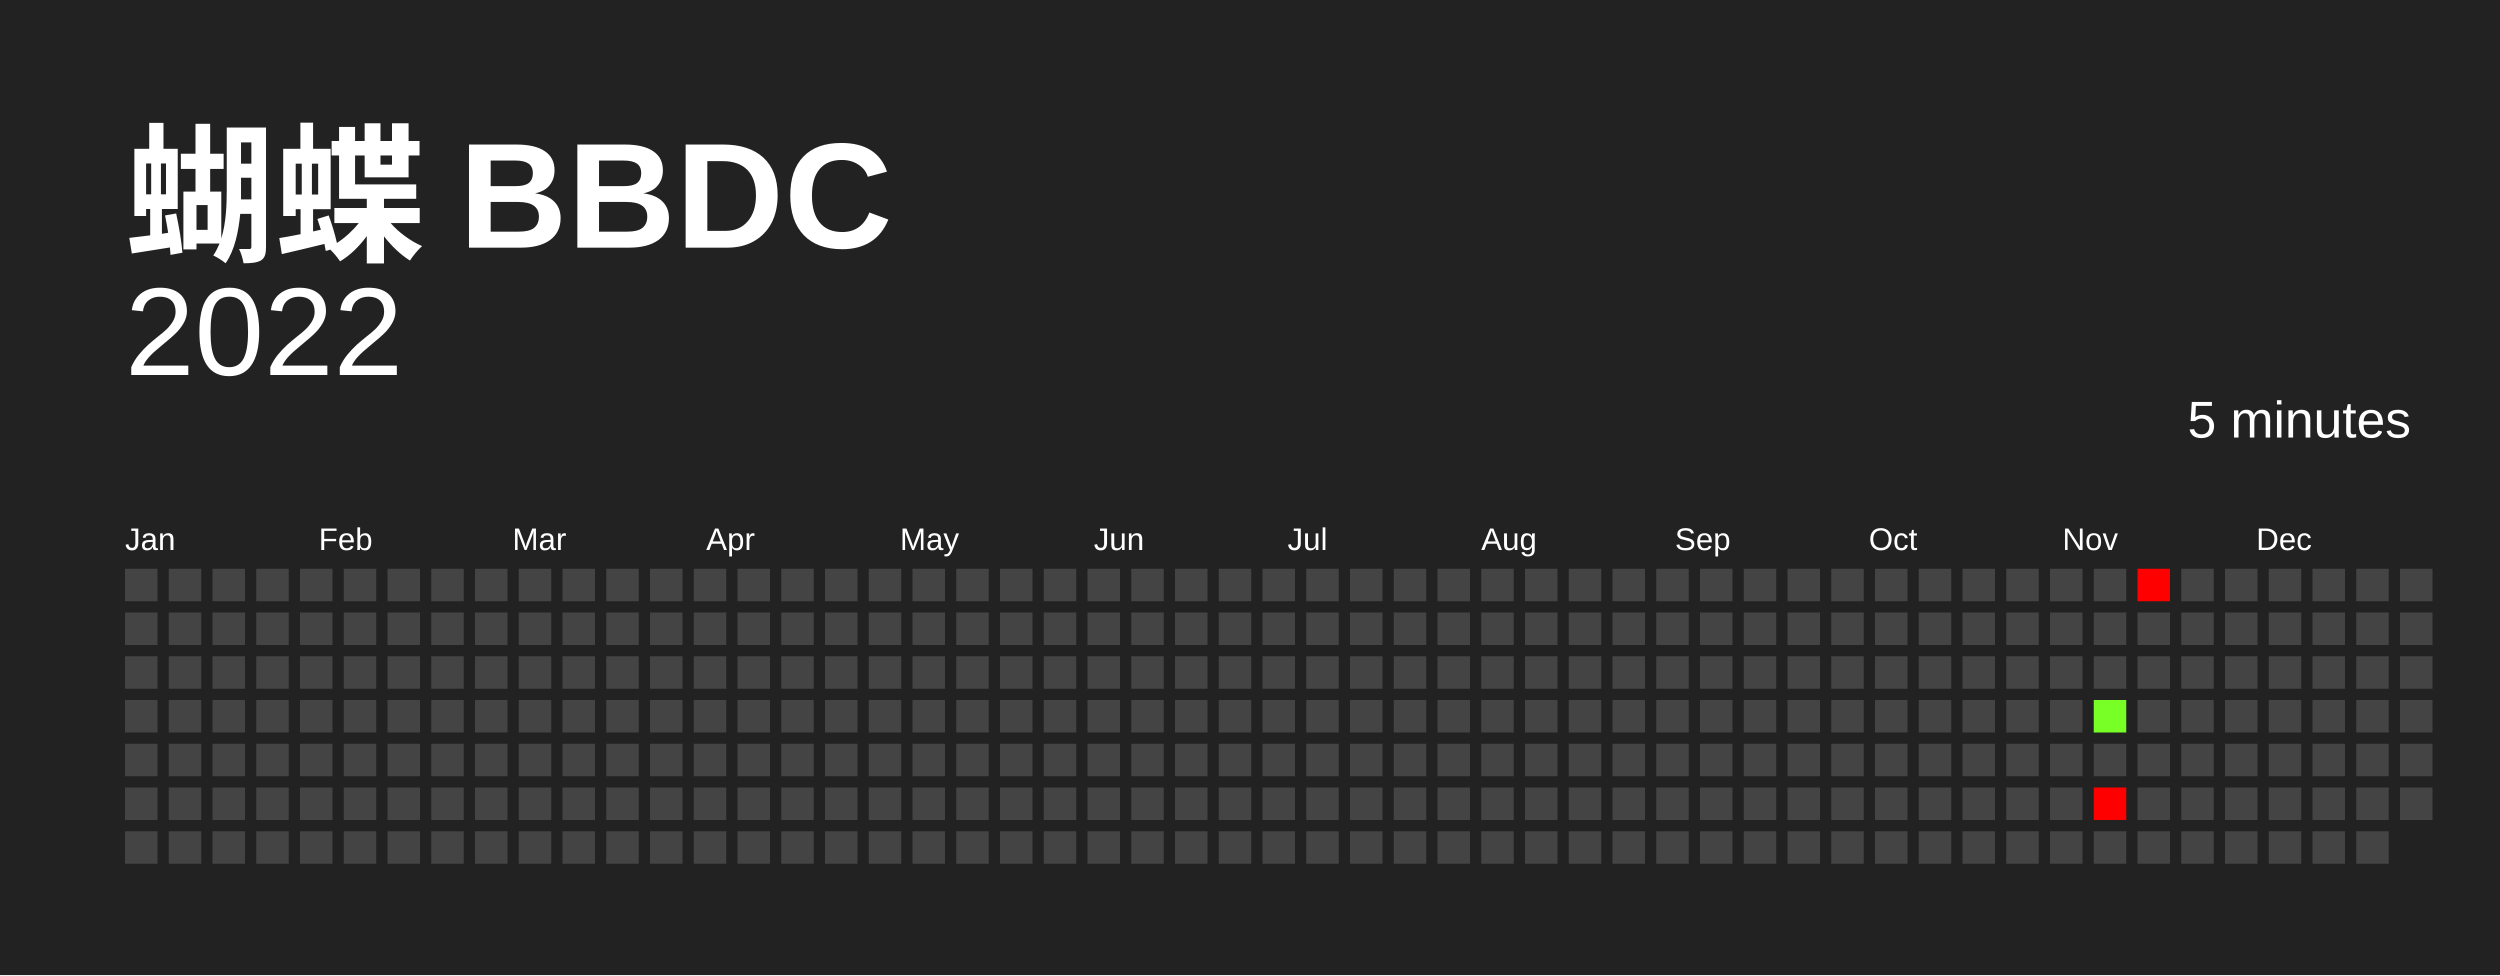
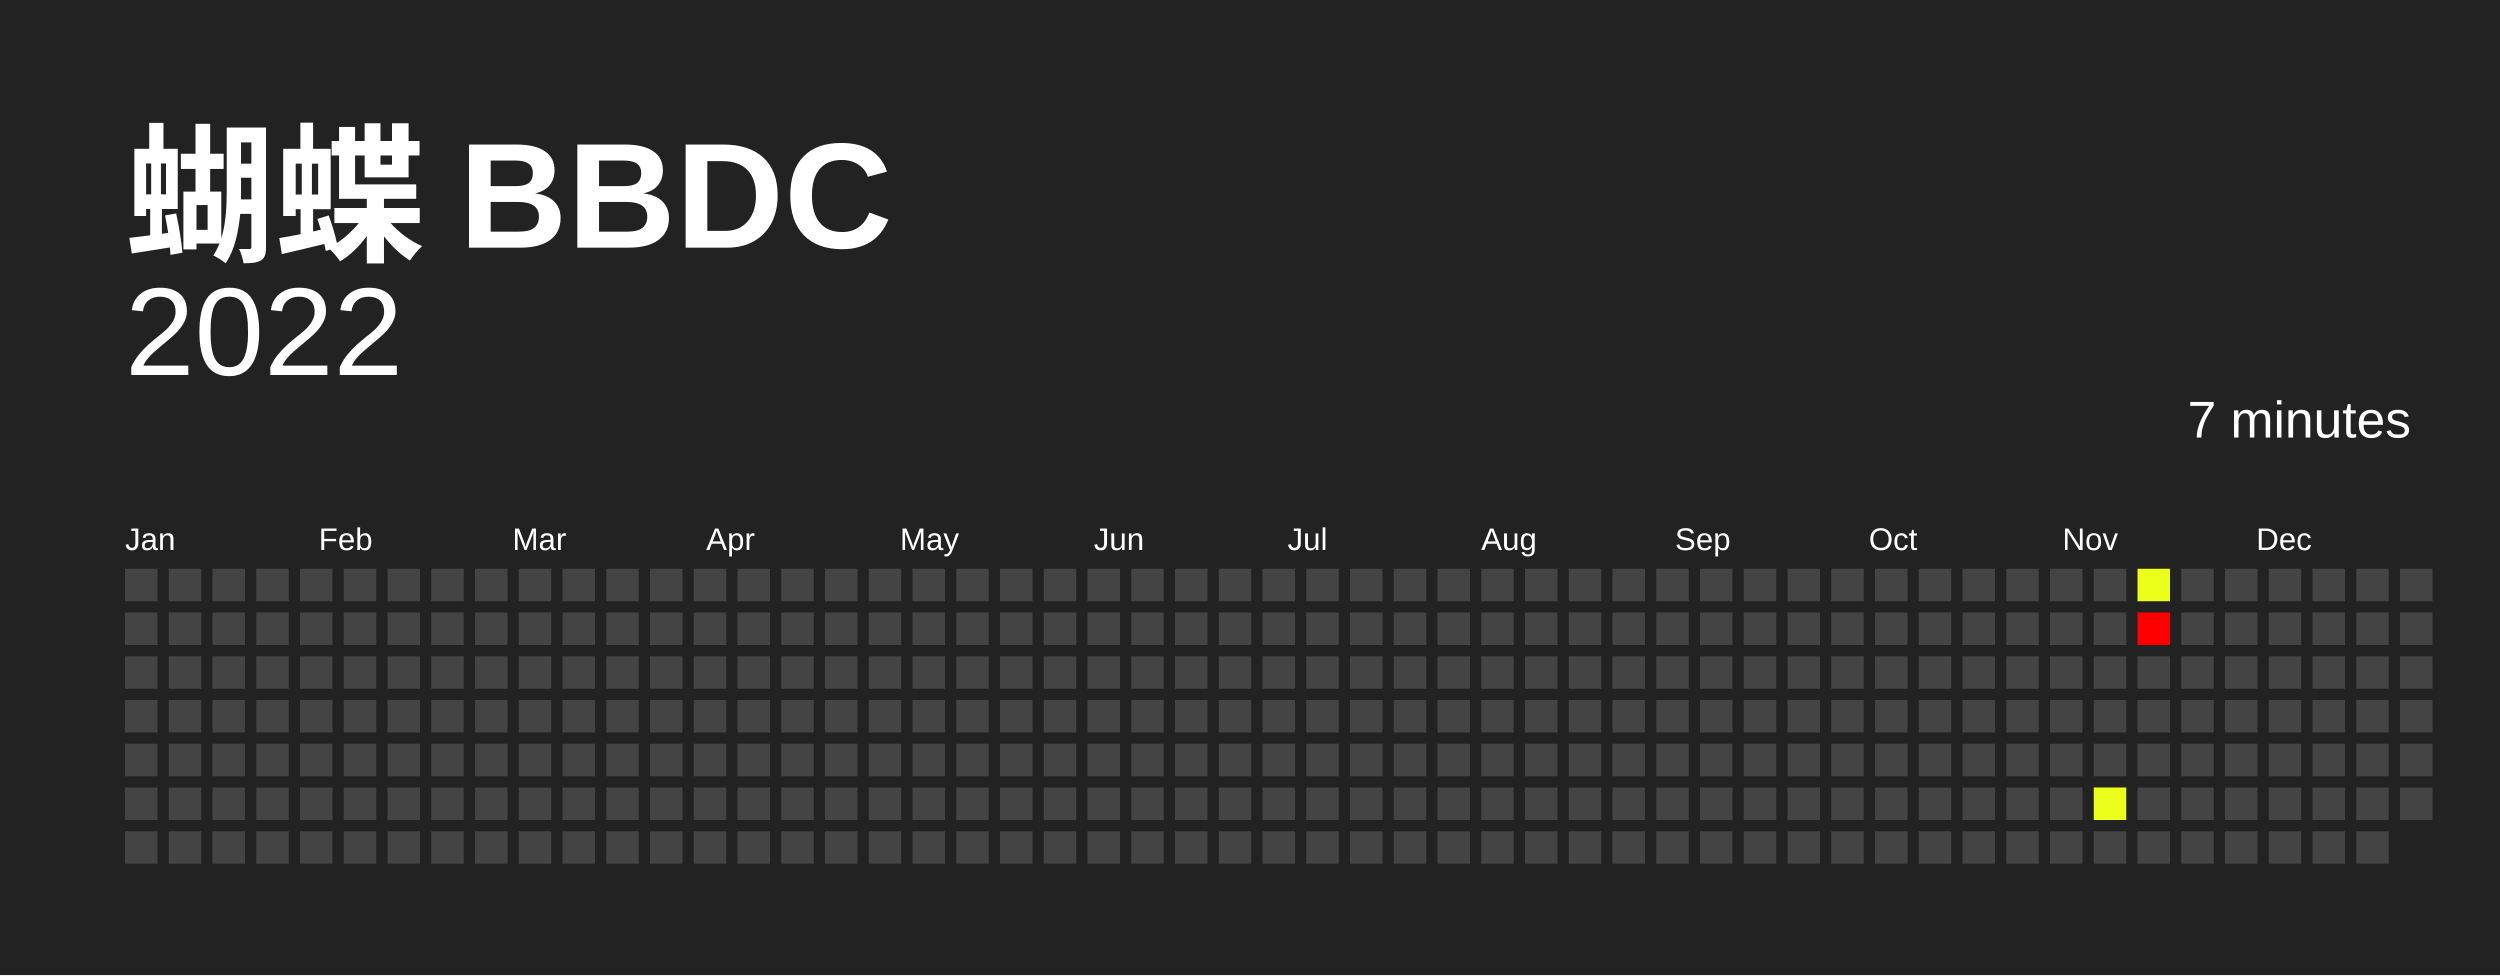
<svg xmlns="http://www.w3.org/2000/svg" baseProfile="full" height="78mm" version="1.1" viewBox="0,0,200,78" width="200mm">
  <defs />
  <rect fill="#222222" height="78" width="200" x="0" y="0" />
  <text fill="#FFFFFF" style="font-size:12px; font-family:Arial; font-weight:bold;" x="10" y="20">蝴蝶 BBDC</text>
  <text alignment-baseline="hanging" fill="#FFFFFF" style="font-size:10.0px; font-family:Arial;" x="10" y="30">2022</text>
-   <text alignment-baseline="hanging" fill="#FFFFFF" style="font-size:4.125px; font-family:Arial;" x="175" y="35">5 minutes</text>
+   <text alignment-baseline="hanging" fill="#FFFFFF" style="font-size:4.125px; font-family:Arial;" x="175" y="35">7 minutes</text>
  <text fill="#FFFFFF" style="font-size:2.5px; font-family:Arial" x="10.0" y="44">Jan</text>
  <text fill="#FFFFFF" style="font-size:2.5px; font-family:Arial" x="25.5" y="44">Feb</text>
  <text fill="#FFFFFF" style="font-size:2.5px; font-family:Arial" x="41.0" y="44">Mar</text>
  <text fill="#FFFFFF" style="font-size:2.5px; font-family:Arial" x="56.5" y="44">Apr</text>
  <text fill="#FFFFFF" style="font-size:2.5px; font-family:Arial" x="72.0" y="44">May</text>
  <text fill="#FFFFFF" style="font-size:2.5px; font-family:Arial" x="87.5" y="44">Jun</text>
  <text fill="#FFFFFF" style="font-size:2.5px; font-family:Arial" x="103.0" y="44">Jul</text>
  <text fill="#FFFFFF" style="font-size:2.5px; font-family:Arial" x="118.5" y="44">Aug</text>
  <text fill="#FFFFFF" style="font-size:2.5px; font-family:Arial" x="134.0" y="44">Sep</text>
  <text fill="#FFFFFF" style="font-size:2.5px; font-family:Arial" x="149.5" y="44">Oct</text>
  <text fill="#FFFFFF" style="font-size:2.5px; font-family:Arial" x="165.0" y="44">Nov</text>
  <text fill="#FFFFFF" style="font-size:2.5px; font-family:Arial" x="180.5" y="44">Dec</text>
  <rect fill="#444444" height="2.6" width="2.6" x="10.0" y="45.5" />
  <rect fill="#444444" height="2.6" width="2.6" x="10.0" y="49.0" />
  <rect fill="#444444" height="2.6" width="2.6" x="10.0" y="52.5" />
  <rect fill="#444444" height="2.6" width="2.6" x="10.0" y="56.0" />
  <rect fill="#444444" height="2.6" width="2.6" x="10.0" y="59.5" />
  <rect fill="#444444" height="2.6" width="2.6" x="10.0" y="63.0" />
  <rect fill="#444444" height="2.6" width="2.6" x="10.0" y="66.5" />
  <rect fill="#444444" height="2.6" width="2.6" x="13.5" y="45.5" />
  <rect fill="#444444" height="2.6" width="2.6" x="13.5" y="49.0" />
  <rect fill="#444444" height="2.6" width="2.6" x="13.5" y="52.5" />
  <rect fill="#444444" height="2.6" width="2.6" x="13.5" y="56.0" />
  <rect fill="#444444" height="2.6" width="2.6" x="13.5" y="59.5" />
  <rect fill="#444444" height="2.6" width="2.6" x="13.5" y="63.0" />
  <rect fill="#444444" height="2.6" width="2.6" x="13.5" y="66.5" />
  <rect fill="#444444" height="2.6" width="2.6" x="17.0" y="45.5" />
  <rect fill="#444444" height="2.6" width="2.6" x="17.0" y="49.0" />
  <rect fill="#444444" height="2.6" width="2.6" x="17.0" y="52.5" />
  <rect fill="#444444" height="2.6" width="2.6" x="17.0" y="56.0" />
  <rect fill="#444444" height="2.6" width="2.6" x="17.0" y="59.5" />
  <rect fill="#444444" height="2.6" width="2.6" x="17.0" y="63.0" />
  <rect fill="#444444" height="2.6" width="2.6" x="17.0" y="66.5" />
  <rect fill="#444444" height="2.6" width="2.6" x="20.5" y="45.5" />
  <rect fill="#444444" height="2.6" width="2.6" x="20.5" y="49.0" />
  <rect fill="#444444" height="2.6" width="2.6" x="20.5" y="52.5" />
  <rect fill="#444444" height="2.6" width="2.6" x="20.5" y="56.0" />
  <rect fill="#444444" height="2.6" width="2.6" x="20.5" y="59.5" />
  <rect fill="#444444" height="2.6" width="2.6" x="20.5" y="63.0" />
  <rect fill="#444444" height="2.6" width="2.6" x="20.5" y="66.5" />
  <rect fill="#444444" height="2.6" width="2.6" x="24.0" y="45.5" />
  <rect fill="#444444" height="2.6" width="2.6" x="24.0" y="49.0" />
  <rect fill="#444444" height="2.6" width="2.6" x="24.0" y="52.5" />
  <rect fill="#444444" height="2.6" width="2.6" x="24.0" y="56.0" />
  <rect fill="#444444" height="2.6" width="2.6" x="24.0" y="59.5" />
  <rect fill="#444444" height="2.6" width="2.6" x="24.0" y="63.0" />
  <rect fill="#444444" height="2.6" width="2.6" x="24.0" y="66.5" />
  <rect fill="#444444" height="2.6" width="2.6" x="27.5" y="45.5" />
  <rect fill="#444444" height="2.6" width="2.6" x="27.5" y="49.0" />
  <rect fill="#444444" height="2.6" width="2.6" x="27.5" y="52.5" />
  <rect fill="#444444" height="2.6" width="2.6" x="27.5" y="56.0" />
  <rect fill="#444444" height="2.6" width="2.6" x="27.5" y="59.5" />
  <rect fill="#444444" height="2.6" width="2.6" x="27.5" y="63.0" />
  <rect fill="#444444" height="2.6" width="2.6" x="27.5" y="66.5" />
  <rect fill="#444444" height="2.6" width="2.6" x="31.0" y="45.5" />
  <rect fill="#444444" height="2.6" width="2.6" x="31.0" y="49.0" />
  <rect fill="#444444" height="2.6" width="2.6" x="31.0" y="52.5" />
  <rect fill="#444444" height="2.6" width="2.6" x="31.0" y="56.0" />
  <rect fill="#444444" height="2.6" width="2.6" x="31.0" y="59.5" />
  <rect fill="#444444" height="2.6" width="2.6" x="31.0" y="63.0" />
  <rect fill="#444444" height="2.6" width="2.6" x="31.0" y="66.5" />
  <rect fill="#444444" height="2.6" width="2.6" x="34.5" y="45.5" />
  <rect fill="#444444" height="2.6" width="2.6" x="34.5" y="49.0" />
  <rect fill="#444444" height="2.6" width="2.6" x="34.5" y="52.5" />
  <rect fill="#444444" height="2.6" width="2.6" x="34.5" y="56.0" />
  <rect fill="#444444" height="2.6" width="2.6" x="34.5" y="59.5" />
  <rect fill="#444444" height="2.6" width="2.6" x="34.5" y="63.0" />
  <rect fill="#444444" height="2.6" width="2.6" x="34.5" y="66.5" />
  <rect fill="#444444" height="2.6" width="2.6" x="38.0" y="45.5" />
  <rect fill="#444444" height="2.6" width="2.6" x="38.0" y="49.0" />
  <rect fill="#444444" height="2.6" width="2.6" x="38.0" y="52.5" />
  <rect fill="#444444" height="2.6" width="2.6" x="38.0" y="56.0" />
  <rect fill="#444444" height="2.6" width="2.6" x="38.0" y="59.5" />
  <rect fill="#444444" height="2.6" width="2.6" x="38.0" y="63.0" />
  <rect fill="#444444" height="2.6" width="2.6" x="38.0" y="66.5" />
  <rect fill="#444444" height="2.6" width="2.6" x="41.5" y="45.5" />
  <rect fill="#444444" height="2.6" width="2.6" x="41.5" y="49.0" />
  <rect fill="#444444" height="2.6" width="2.6" x="41.5" y="52.5" />
  <rect fill="#444444" height="2.6" width="2.6" x="41.5" y="56.0" />
  <rect fill="#444444" height="2.6" width="2.6" x="41.5" y="59.5" />
  <rect fill="#444444" height="2.6" width="2.6" x="41.5" y="63.0" />
  <rect fill="#444444" height="2.6" width="2.6" x="41.5" y="66.5" />
  <rect fill="#444444" height="2.6" width="2.6" x="45.0" y="45.5" />
  <rect fill="#444444" height="2.6" width="2.6" x="45.0" y="49.0" />
  <rect fill="#444444" height="2.6" width="2.6" x="45.0" y="52.5" />
  <rect fill="#444444" height="2.6" width="2.6" x="45.0" y="56.0" />
  <rect fill="#444444" height="2.6" width="2.6" x="45.0" y="59.5" />
  <rect fill="#444444" height="2.6" width="2.6" x="45.0" y="63.0" />
  <rect fill="#444444" height="2.6" width="2.6" x="45.0" y="66.5" />
  <rect fill="#444444" height="2.6" width="2.6" x="48.5" y="45.5" />
  <rect fill="#444444" height="2.6" width="2.6" x="48.5" y="49.0" />
  <rect fill="#444444" height="2.6" width="2.6" x="48.5" y="52.5" />
  <rect fill="#444444" height="2.6" width="2.6" x="48.5" y="56.0" />
  <rect fill="#444444" height="2.6" width="2.6" x="48.5" y="59.5" />
  <rect fill="#444444" height="2.6" width="2.6" x="48.5" y="63.0" />
  <rect fill="#444444" height="2.6" width="2.6" x="48.5" y="66.5" />
  <rect fill="#444444" height="2.6" width="2.6" x="52.0" y="45.5" />
  <rect fill="#444444" height="2.6" width="2.6" x="52.0" y="49.0" />
  <rect fill="#444444" height="2.6" width="2.6" x="52.0" y="52.5" />
  <rect fill="#444444" height="2.6" width="2.6" x="52.0" y="56.0" />
  <rect fill="#444444" height="2.6" width="2.6" x="52.0" y="59.5" />
  <rect fill="#444444" height="2.6" width="2.6" x="52.0" y="63.0" />
  <rect fill="#444444" height="2.6" width="2.6" x="52.0" y="66.5" />
  <rect fill="#444444" height="2.6" width="2.6" x="55.5" y="45.5" />
  <rect fill="#444444" height="2.6" width="2.6" x="55.5" y="49.0" />
  <rect fill="#444444" height="2.6" width="2.6" x="55.5" y="52.5" />
  <rect fill="#444444" height="2.6" width="2.6" x="55.5" y="56.0" />
  <rect fill="#444444" height="2.6" width="2.6" x="55.5" y="59.5" />
  <rect fill="#444444" height="2.6" width="2.6" x="55.5" y="63.0" />
  <rect fill="#444444" height="2.6" width="2.6" x="55.5" y="66.5" />
  <rect fill="#444444" height="2.6" width="2.6" x="59.0" y="45.5" />
  <rect fill="#444444" height="2.6" width="2.6" x="59.0" y="49.0" />
  <rect fill="#444444" height="2.6" width="2.6" x="59.0" y="52.5" />
  <rect fill="#444444" height="2.6" width="2.6" x="59.0" y="56.0" />
  <rect fill="#444444" height="2.6" width="2.6" x="59.0" y="59.5" />
  <rect fill="#444444" height="2.6" width="2.6" x="59.0" y="63.0" />
  <rect fill="#444444" height="2.6" width="2.6" x="59.0" y="66.5" />
  <rect fill="#444444" height="2.6" width="2.6" x="62.5" y="45.5" />
  <rect fill="#444444" height="2.6" width="2.6" x="62.5" y="49.0" />
  <rect fill="#444444" height="2.6" width="2.6" x="62.5" y="52.5" />
  <rect fill="#444444" height="2.6" width="2.6" x="62.5" y="56.0" />
  <rect fill="#444444" height="2.6" width="2.6" x="62.5" y="59.5" />
  <rect fill="#444444" height="2.6" width="2.6" x="62.5" y="63.0" />
  <rect fill="#444444" height="2.6" width="2.6" x="62.5" y="66.5" />
  <rect fill="#444444" height="2.6" width="2.6" x="66.0" y="45.5" />
  <rect fill="#444444" height="2.6" width="2.6" x="66.0" y="49.0" />
  <rect fill="#444444" height="2.6" width="2.6" x="66.0" y="52.5" />
  <rect fill="#444444" height="2.6" width="2.6" x="66.0" y="56.0" />
  <rect fill="#444444" height="2.6" width="2.6" x="66.0" y="59.5" />
  <rect fill="#444444" height="2.6" width="2.6" x="66.0" y="63.0" />
  <rect fill="#444444" height="2.6" width="2.6" x="66.0" y="66.5" />
  <rect fill="#444444" height="2.6" width="2.6" x="69.5" y="45.5" />
  <rect fill="#444444" height="2.6" width="2.6" x="69.5" y="49.0" />
  <rect fill="#444444" height="2.6" width="2.6" x="69.5" y="52.5" />
  <rect fill="#444444" height="2.6" width="2.6" x="69.5" y="56.0" />
  <rect fill="#444444" height="2.6" width="2.6" x="69.5" y="59.5" />
  <rect fill="#444444" height="2.6" width="2.6" x="69.5" y="63.0" />
  <rect fill="#444444" height="2.6" width="2.6" x="69.5" y="66.5" />
  <rect fill="#444444" height="2.6" width="2.6" x="73.0" y="45.5" />
  <rect fill="#444444" height="2.6" width="2.6" x="73.0" y="49.0" />
  <rect fill="#444444" height="2.6" width="2.6" x="73.0" y="52.5" />
  <rect fill="#444444" height="2.6" width="2.6" x="73.0" y="56.0" />
  <rect fill="#444444" height="2.6" width="2.6" x="73.0" y="59.5" />
  <rect fill="#444444" height="2.6" width="2.6" x="73.0" y="63.0" />
  <rect fill="#444444" height="2.6" width="2.6" x="73.0" y="66.5" />
  <rect fill="#444444" height="2.6" width="2.6" x="76.5" y="45.5" />
  <rect fill="#444444" height="2.6" width="2.6" x="76.5" y="49.0" />
  <rect fill="#444444" height="2.6" width="2.6" x="76.5" y="52.5" />
  <rect fill="#444444" height="2.6" width="2.6" x="76.5" y="56.0" />
  <rect fill="#444444" height="2.6" width="2.6" x="76.5" y="59.5" />
  <rect fill="#444444" height="2.6" width="2.6" x="76.5" y="63.0" />
  <rect fill="#444444" height="2.6" width="2.6" x="76.5" y="66.5" />
  <rect fill="#444444" height="2.6" width="2.6" x="80.0" y="45.5" />
  <rect fill="#444444" height="2.6" width="2.6" x="80.0" y="49.0" />
  <rect fill="#444444" height="2.6" width="2.6" x="80.0" y="52.5" />
  <rect fill="#444444" height="2.6" width="2.6" x="80.0" y="56.0" />
  <rect fill="#444444" height="2.6" width="2.6" x="80.0" y="59.5" />
  <rect fill="#444444" height="2.6" width="2.6" x="80.0" y="63.0" />
  <rect fill="#444444" height="2.6" width="2.6" x="80.0" y="66.5" />
  <rect fill="#444444" height="2.6" width="2.6" x="83.5" y="45.5" />
  <rect fill="#444444" height="2.6" width="2.6" x="83.5" y="49.0" />
  <rect fill="#444444" height="2.6" width="2.6" x="83.5" y="52.5" />
  <rect fill="#444444" height="2.6" width="2.6" x="83.5" y="56.0" />
  <rect fill="#444444" height="2.6" width="2.6" x="83.5" y="59.5" />
  <rect fill="#444444" height="2.6" width="2.6" x="83.5" y="63.0" />
  <rect fill="#444444" height="2.6" width="2.6" x="83.5" y="66.5" />
  <rect fill="#444444" height="2.6" width="2.6" x="87.0" y="45.5" />
  <rect fill="#444444" height="2.6" width="2.6" x="87.0" y="49.0" />
  <rect fill="#444444" height="2.6" width="2.6" x="87.0" y="52.5" />
  <rect fill="#444444" height="2.6" width="2.6" x="87.0" y="56.0" />
  <rect fill="#444444" height="2.6" width="2.6" x="87.0" y="59.5" />
  <rect fill="#444444" height="2.6" width="2.6" x="87.0" y="63.0" />
  <rect fill="#444444" height="2.6" width="2.6" x="87.0" y="66.5" />
  <rect fill="#444444" height="2.6" width="2.6" x="90.5" y="45.5" />
  <rect fill="#444444" height="2.6" width="2.6" x="90.5" y="49.0" />
  <rect fill="#444444" height="2.6" width="2.6" x="90.5" y="52.5" />
  <rect fill="#444444" height="2.6" width="2.6" x="90.5" y="56.0" />
  <rect fill="#444444" height="2.6" width="2.6" x="90.5" y="59.5" />
  <rect fill="#444444" height="2.6" width="2.6" x="90.5" y="63.0" />
  <rect fill="#444444" height="2.6" width="2.6" x="90.5" y="66.5" />
  <rect fill="#444444" height="2.6" width="2.6" x="94.0" y="45.5" />
  <rect fill="#444444" height="2.6" width="2.6" x="94.0" y="49.0" />
  <rect fill="#444444" height="2.6" width="2.6" x="94.0" y="52.5" />
  <rect fill="#444444" height="2.6" width="2.6" x="94.0" y="56.0" />
  <rect fill="#444444" height="2.6" width="2.6" x="94.0" y="59.5" />
  <rect fill="#444444" height="2.6" width="2.6" x="94.0" y="63.0" />
  <rect fill="#444444" height="2.6" width="2.6" x="94.0" y="66.5" />
  <rect fill="#444444" height="2.6" width="2.6" x="97.5" y="45.5" />
  <rect fill="#444444" height="2.6" width="2.6" x="97.5" y="49.0" />
  <rect fill="#444444" height="2.6" width="2.6" x="97.5" y="52.5" />
  <rect fill="#444444" height="2.6" width="2.6" x="97.5" y="56.0" />
  <rect fill="#444444" height="2.6" width="2.6" x="97.5" y="59.5" />
  <rect fill="#444444" height="2.6" width="2.6" x="97.5" y="63.0" />
  <rect fill="#444444" height="2.6" width="2.6" x="97.5" y="66.5" />
  <rect fill="#444444" height="2.6" width="2.6" x="101.0" y="45.5" />
  <rect fill="#444444" height="2.6" width="2.6" x="101.0" y="49.0" />
  <rect fill="#444444" height="2.6" width="2.6" x="101.0" y="52.5" />
  <rect fill="#444444" height="2.6" width="2.6" x="101.0" y="56.0" />
  <rect fill="#444444" height="2.6" width="2.6" x="101.0" y="59.5" />
  <rect fill="#444444" height="2.6" width="2.6" x="101.0" y="63.0" />
  <rect fill="#444444" height="2.6" width="2.6" x="101.0" y="66.5" />
  <rect fill="#444444" height="2.6" width="2.6" x="104.5" y="45.5" />
  <rect fill="#444444" height="2.6" width="2.6" x="104.5" y="49.0" />
  <rect fill="#444444" height="2.6" width="2.6" x="104.5" y="52.5" />
  <rect fill="#444444" height="2.6" width="2.6" x="104.5" y="56.0" />
  <rect fill="#444444" height="2.6" width="2.6" x="104.5" y="59.5" />
  <rect fill="#444444" height="2.6" width="2.6" x="104.5" y="63.0" />
  <rect fill="#444444" height="2.6" width="2.6" x="104.5" y="66.5" />
  <rect fill="#444444" height="2.6" width="2.6" x="108.0" y="45.5" />
  <rect fill="#444444" height="2.6" width="2.6" x="108.0" y="49.0" />
  <rect fill="#444444" height="2.6" width="2.6" x="108.0" y="52.5" />
  <rect fill="#444444" height="2.6" width="2.6" x="108.0" y="56.0" />
  <rect fill="#444444" height="2.6" width="2.6" x="108.0" y="59.5" />
  <rect fill="#444444" height="2.6" width="2.6" x="108.0" y="63.0" />
  <rect fill="#444444" height="2.6" width="2.6" x="108.0" y="66.5" />
  <rect fill="#444444" height="2.6" width="2.6" x="111.5" y="45.5" />
  <rect fill="#444444" height="2.6" width="2.6" x="111.5" y="49.0" />
  <rect fill="#444444" height="2.6" width="2.6" x="111.5" y="52.5" />
  <rect fill="#444444" height="2.6" width="2.6" x="111.5" y="56.0" />
  <rect fill="#444444" height="2.6" width="2.6" x="111.5" y="59.5" />
  <rect fill="#444444" height="2.6" width="2.6" x="111.5" y="63.0" />
  <rect fill="#444444" height="2.6" width="2.6" x="111.5" y="66.5" />
  <rect fill="#444444" height="2.6" width="2.6" x="115.0" y="45.5" />
  <rect fill="#444444" height="2.6" width="2.6" x="115.0" y="49.0" />
  <rect fill="#444444" height="2.6" width="2.6" x="115.0" y="52.5" />
  <rect fill="#444444" height="2.6" width="2.6" x="115.0" y="56.0" />
  <rect fill="#444444" height="2.6" width="2.6" x="115.0" y="59.5" />
  <rect fill="#444444" height="2.6" width="2.6" x="115.0" y="63.0" />
  <rect fill="#444444" height="2.6" width="2.6" x="115.0" y="66.5" />
  <rect fill="#444444" height="2.6" width="2.6" x="118.5" y="45.5" />
  <rect fill="#444444" height="2.6" width="2.6" x="118.5" y="49.0" />
  <rect fill="#444444" height="2.6" width="2.6" x="118.5" y="52.5" />
  <rect fill="#444444" height="2.6" width="2.6" x="118.5" y="56.0" />
  <rect fill="#444444" height="2.6" width="2.6" x="118.5" y="59.5" />
  <rect fill="#444444" height="2.6" width="2.6" x="118.5" y="63.0" />
  <rect fill="#444444" height="2.6" width="2.6" x="118.5" y="66.5" />
  <rect fill="#444444" height="2.6" width="2.6" x="122.0" y="45.5" />
  <rect fill="#444444" height="2.6" width="2.6" x="122.0" y="49.0" />
  <rect fill="#444444" height="2.6" width="2.6" x="122.0" y="52.5" />
  <rect fill="#444444" height="2.6" width="2.6" x="122.0" y="56.0" />
  <rect fill="#444444" height="2.6" width="2.6" x="122.0" y="59.5" />
  <rect fill="#444444" height="2.6" width="2.6" x="122.0" y="63.0" />
  <rect fill="#444444" height="2.6" width="2.6" x="122.0" y="66.5" />
  <rect fill="#444444" height="2.6" width="2.6" x="125.5" y="45.5" />
  <rect fill="#444444" height="2.6" width="2.6" x="125.5" y="49.0" />
  <rect fill="#444444" height="2.6" width="2.6" x="125.5" y="52.5" />
  <rect fill="#444444" height="2.6" width="2.6" x="125.5" y="56.0" />
  <rect fill="#444444" height="2.6" width="2.6" x="125.5" y="59.5" />
  <rect fill="#444444" height="2.6" width="2.6" x="125.5" y="63.0" />
  <rect fill="#444444" height="2.6" width="2.6" x="125.5" y="66.5" />
  <rect fill="#444444" height="2.6" width="2.6" x="129.0" y="45.5" />
  <rect fill="#444444" height="2.6" width="2.6" x="129.0" y="49.0" />
  <rect fill="#444444" height="2.6" width="2.6" x="129.0" y="52.5" />
  <rect fill="#444444" height="2.6" width="2.6" x="129.0" y="56.0" />
  <rect fill="#444444" height="2.6" width="2.6" x="129.0" y="59.5" />
  <rect fill="#444444" height="2.6" width="2.6" x="129.0" y="63.0" />
  <rect fill="#444444" height="2.6" width="2.6" x="129.0" y="66.5" />
  <rect fill="#444444" height="2.6" width="2.6" x="132.5" y="45.5" />
  <rect fill="#444444" height="2.6" width="2.6" x="132.5" y="49.0" />
  <rect fill="#444444" height="2.6" width="2.6" x="132.5" y="52.5" />
  <rect fill="#444444" height="2.6" width="2.6" x="132.5" y="56.0" />
  <rect fill="#444444" height="2.6" width="2.6" x="132.5" y="59.5" />
  <rect fill="#444444" height="2.6" width="2.6" x="132.5" y="63.0" />
  <rect fill="#444444" height="2.6" width="2.6" x="132.5" y="66.5" />
  <rect fill="#444444" height="2.6" width="2.6" x="136.0" y="45.5" />
  <rect fill="#444444" height="2.6" width="2.6" x="136.0" y="49.0" />
  <rect fill="#444444" height="2.6" width="2.6" x="136.0" y="52.5" />
  <rect fill="#444444" height="2.6" width="2.6" x="136.0" y="56.0" />
  <rect fill="#444444" height="2.6" width="2.6" x="136.0" y="59.5" />
  <rect fill="#444444" height="2.6" width="2.6" x="136.0" y="63.0" />
  <rect fill="#444444" height="2.6" width="2.6" x="136.0" y="66.5" />
  <rect fill="#444444" height="2.6" width="2.6" x="139.5" y="45.5" />
  <rect fill="#444444" height="2.6" width="2.6" x="139.5" y="49.0" />
  <rect fill="#444444" height="2.6" width="2.6" x="139.5" y="52.5" />
  <rect fill="#444444" height="2.6" width="2.6" x="139.5" y="56.0" />
  <rect fill="#444444" height="2.6" width="2.6" x="139.5" y="59.5" />
  <rect fill="#444444" height="2.6" width="2.6" x="139.5" y="63.0" />
  <rect fill="#444444" height="2.6" width="2.6" x="139.5" y="66.5" />
  <rect fill="#444444" height="2.6" width="2.6" x="143.0" y="45.5" />
  <rect fill="#444444" height="2.6" width="2.6" x="143.0" y="49.0" />
  <rect fill="#444444" height="2.6" width="2.6" x="143.0" y="52.5" />
  <rect fill="#444444" height="2.6" width="2.6" x="143.0" y="56.0" />
  <rect fill="#444444" height="2.6" width="2.6" x="143.0" y="59.5" />
  <rect fill="#444444" height="2.6" width="2.6" x="143.0" y="63.0" />
  <rect fill="#444444" height="2.6" width="2.6" x="143.0" y="66.5" />
  <rect fill="#444444" height="2.6" width="2.6" x="146.5" y="45.5" />
  <rect fill="#444444" height="2.6" width="2.6" x="146.5" y="49.0" />
  <rect fill="#444444" height="2.6" width="2.6" x="146.5" y="52.5" />
  <rect fill="#444444" height="2.6" width="2.6" x="146.5" y="56.0" />
  <rect fill="#444444" height="2.6" width="2.6" x="146.5" y="59.5" />
  <rect fill="#444444" height="2.6" width="2.6" x="146.5" y="63.0" />
  <rect fill="#444444" height="2.6" width="2.6" x="146.5" y="66.5" />
  <rect fill="#444444" height="2.6" width="2.6" x="150.0" y="45.5" />
  <rect fill="#444444" height="2.6" width="2.6" x="150.0" y="49.0" />
  <rect fill="#444444" height="2.6" width="2.6" x="150.0" y="52.5" />
  <rect fill="#444444" height="2.6" width="2.6" x="150.0" y="56.0" />
  <rect fill="#444444" height="2.6" width="2.6" x="150.0" y="59.5" />
  <rect fill="#444444" height="2.6" width="2.6" x="150.0" y="63.0" />
  <rect fill="#444444" height="2.6" width="2.6" x="150.0" y="66.5" />
  <rect fill="#444444" height="2.6" width="2.6" x="153.5" y="45.5" />
  <rect fill="#444444" height="2.6" width="2.6" x="153.5" y="49.0" />
  <rect fill="#444444" height="2.6" width="2.6" x="153.5" y="52.5" />
  <rect fill="#444444" height="2.6" width="2.6" x="153.5" y="56.0" />
  <rect fill="#444444" height="2.6" width="2.6" x="153.5" y="59.5" />
  <rect fill="#444444" height="2.6" width="2.6" x="153.5" y="63.0" />
  <rect fill="#444444" height="2.6" width="2.6" x="153.5" y="66.5" />
  <rect fill="#444444" height="2.6" width="2.6" x="157.0" y="45.5" />
  <rect fill="#444444" height="2.6" width="2.6" x="157.0" y="49.0" />
  <rect fill="#444444" height="2.6" width="2.6" x="157.0" y="52.5" />
  <rect fill="#444444" height="2.6" width="2.6" x="157.0" y="56.0" />
  <rect fill="#444444" height="2.6" width="2.6" x="157.0" y="59.5" />
  <rect fill="#444444" height="2.6" width="2.6" x="157.0" y="63.0" />
  <rect fill="#444444" height="2.6" width="2.6" x="157.0" y="66.5" />
  <rect fill="#444444" height="2.6" width="2.6" x="160.5" y="45.5" />
  <rect fill="#444444" height="2.6" width="2.6" x="160.5" y="49.0" />
  <rect fill="#444444" height="2.6" width="2.6" x="160.5" y="52.5" />
  <rect fill="#444444" height="2.6" width="2.6" x="160.5" y="56.0" />
  <rect fill="#444444" height="2.6" width="2.6" x="160.5" y="59.5" />
  <rect fill="#444444" height="2.6" width="2.6" x="160.5" y="63.0" />
  <rect fill="#444444" height="2.6" width="2.6" x="160.5" y="66.5" />
  <rect fill="#444444" height="2.6" width="2.6" x="164.0" y="45.5" />
  <rect fill="#444444" height="2.6" width="2.6" x="164.0" y="49.0" />
  <rect fill="#444444" height="2.6" width="2.6" x="164.0" y="52.5" />
  <rect fill="#444444" height="2.6" width="2.6" x="164.0" y="56.0" />
  <rect fill="#444444" height="2.6" width="2.6" x="164.0" y="59.5" />
  <rect fill="#444444" height="2.6" width="2.6" x="164.0" y="63.0" />
  <rect fill="#444444" height="2.6" width="2.6" x="164.0" y="66.5" />
  <rect fill="#444444" height="2.6" width="2.6" x="167.5" y="45.5" />
  <rect fill="#444444" height="2.6" width="2.6" x="167.5" y="49.0" />
  <rect fill="#444444" height="2.6" width="2.6" x="167.5" y="52.5" />
-   <rect fill="#77ff26" height="2.6" width="2.6" x="167.5" y="56.0" />
+   <rect fill="#444444" height="2.6" width="2.6" x="167.5" y="56.0" />
  <rect fill="#444444" height="2.6" width="2.6" x="167.5" y="59.5" />
-   <rect fill="red" height="2.6" width="2.6" x="167.5" y="63.0" />
+   <rect fill="#ecff1a" height="2.6" width="2.6" x="167.5" y="63.0" />
  <rect fill="#444444" height="2.6" width="2.6" x="167.5" y="66.5" />
-   <rect fill="red" height="2.6" width="2.6" x="171.0" y="45.5" />
-   <rect fill="#444444" height="2.6" width="2.6" x="171.0" y="49.0" />
+   <rect fill="#ecff1a" height="2.6" width="2.6" x="171.0" y="45.5" />
+   <rect fill="red" height="2.6" width="2.6" x="171.0" y="49.0" />
  <rect fill="#444444" height="2.6" width="2.6" x="171.0" y="52.5" />
  <rect fill="#444444" height="2.6" width="2.6" x="171.0" y="56.0" />
  <rect fill="#444444" height="2.6" width="2.6" x="171.0" y="59.5" />
  <rect fill="#444444" height="2.6" width="2.6" x="171.0" y="63.0" />
  <rect fill="#444444" height="2.6" width="2.6" x="171.0" y="66.5" />
  <rect fill="#444444" height="2.6" width="2.6" x="174.5" y="45.5" />
  <rect fill="#444444" height="2.6" width="2.6" x="174.5" y="49.0" />
  <rect fill="#444444" height="2.6" width="2.6" x="174.5" y="52.5" />
  <rect fill="#444444" height="2.6" width="2.6" x="174.5" y="56.0" />
  <rect fill="#444444" height="2.6" width="2.6" x="174.5" y="59.5" />
  <rect fill="#444444" height="2.6" width="2.6" x="174.5" y="63.0" />
  <rect fill="#444444" height="2.6" width="2.6" x="174.5" y="66.5" />
  <rect fill="#444444" height="2.6" width="2.6" x="178.0" y="45.5" />
  <rect fill="#444444" height="2.6" width="2.6" x="178.0" y="49.0" />
  <rect fill="#444444" height="2.6" width="2.6" x="178.0" y="52.5" />
  <rect fill="#444444" height="2.6" width="2.6" x="178.0" y="56.0" />
  <rect fill="#444444" height="2.6" width="2.6" x="178.0" y="59.5" />
  <rect fill="#444444" height="2.6" width="2.6" x="178.0" y="63.0" />
  <rect fill="#444444" height="2.6" width="2.6" x="178.0" y="66.5" />
  <rect fill="#444444" height="2.6" width="2.6" x="181.5" y="45.5" />
  <rect fill="#444444" height="2.6" width="2.6" x="181.5" y="49.0" />
  <rect fill="#444444" height="2.6" width="2.6" x="181.5" y="52.5" />
  <rect fill="#444444" height="2.6" width="2.6" x="181.5" y="56.0" />
  <rect fill="#444444" height="2.6" width="2.6" x="181.5" y="59.5" />
  <rect fill="#444444" height="2.6" width="2.6" x="181.5" y="63.0" />
  <rect fill="#444444" height="2.6" width="2.6" x="181.5" y="66.5" />
  <rect fill="#444444" height="2.6" width="2.6" x="185.0" y="45.5" />
  <rect fill="#444444" height="2.6" width="2.6" x="185.0" y="49.0" />
  <rect fill="#444444" height="2.6" width="2.6" x="185.0" y="52.5" />
  <rect fill="#444444" height="2.6" width="2.6" x="185.0" y="56.0" />
  <rect fill="#444444" height="2.6" width="2.6" x="185.0" y="59.5" />
  <rect fill="#444444" height="2.6" width="2.6" x="185.0" y="63.0" />
  <rect fill="#444444" height="2.6" width="2.6" x="185.0" y="66.5" />
  <rect fill="#444444" height="2.6" width="2.6" x="188.5" y="45.5" />
  <rect fill="#444444" height="2.6" width="2.6" x="188.5" y="49.0" />
  <rect fill="#444444" height="2.6" width="2.6" x="188.5" y="52.5" />
  <rect fill="#444444" height="2.6" width="2.6" x="188.5" y="56.0" />
  <rect fill="#444444" height="2.6" width="2.6" x="188.5" y="59.5" />
  <rect fill="#444444" height="2.6" width="2.6" x="188.5" y="63.0" />
  <rect fill="#444444" height="2.6" width="2.6" x="188.5" y="66.5" />
  <rect fill="#444444" height="2.6" width="2.6" x="192.0" y="45.5" />
  <rect fill="#444444" height="2.6" width="2.6" x="192.0" y="49.0" />
  <rect fill="#444444" height="2.6" width="2.6" x="192.0" y="52.5" />
  <rect fill="#444444" height="2.6" width="2.6" x="192.0" y="56.0" />
  <rect fill="#444444" height="2.6" width="2.6" x="192.0" y="59.5" />
  <rect fill="#444444" height="2.6" width="2.6" x="192.0" y="63.0" />
</svg>
